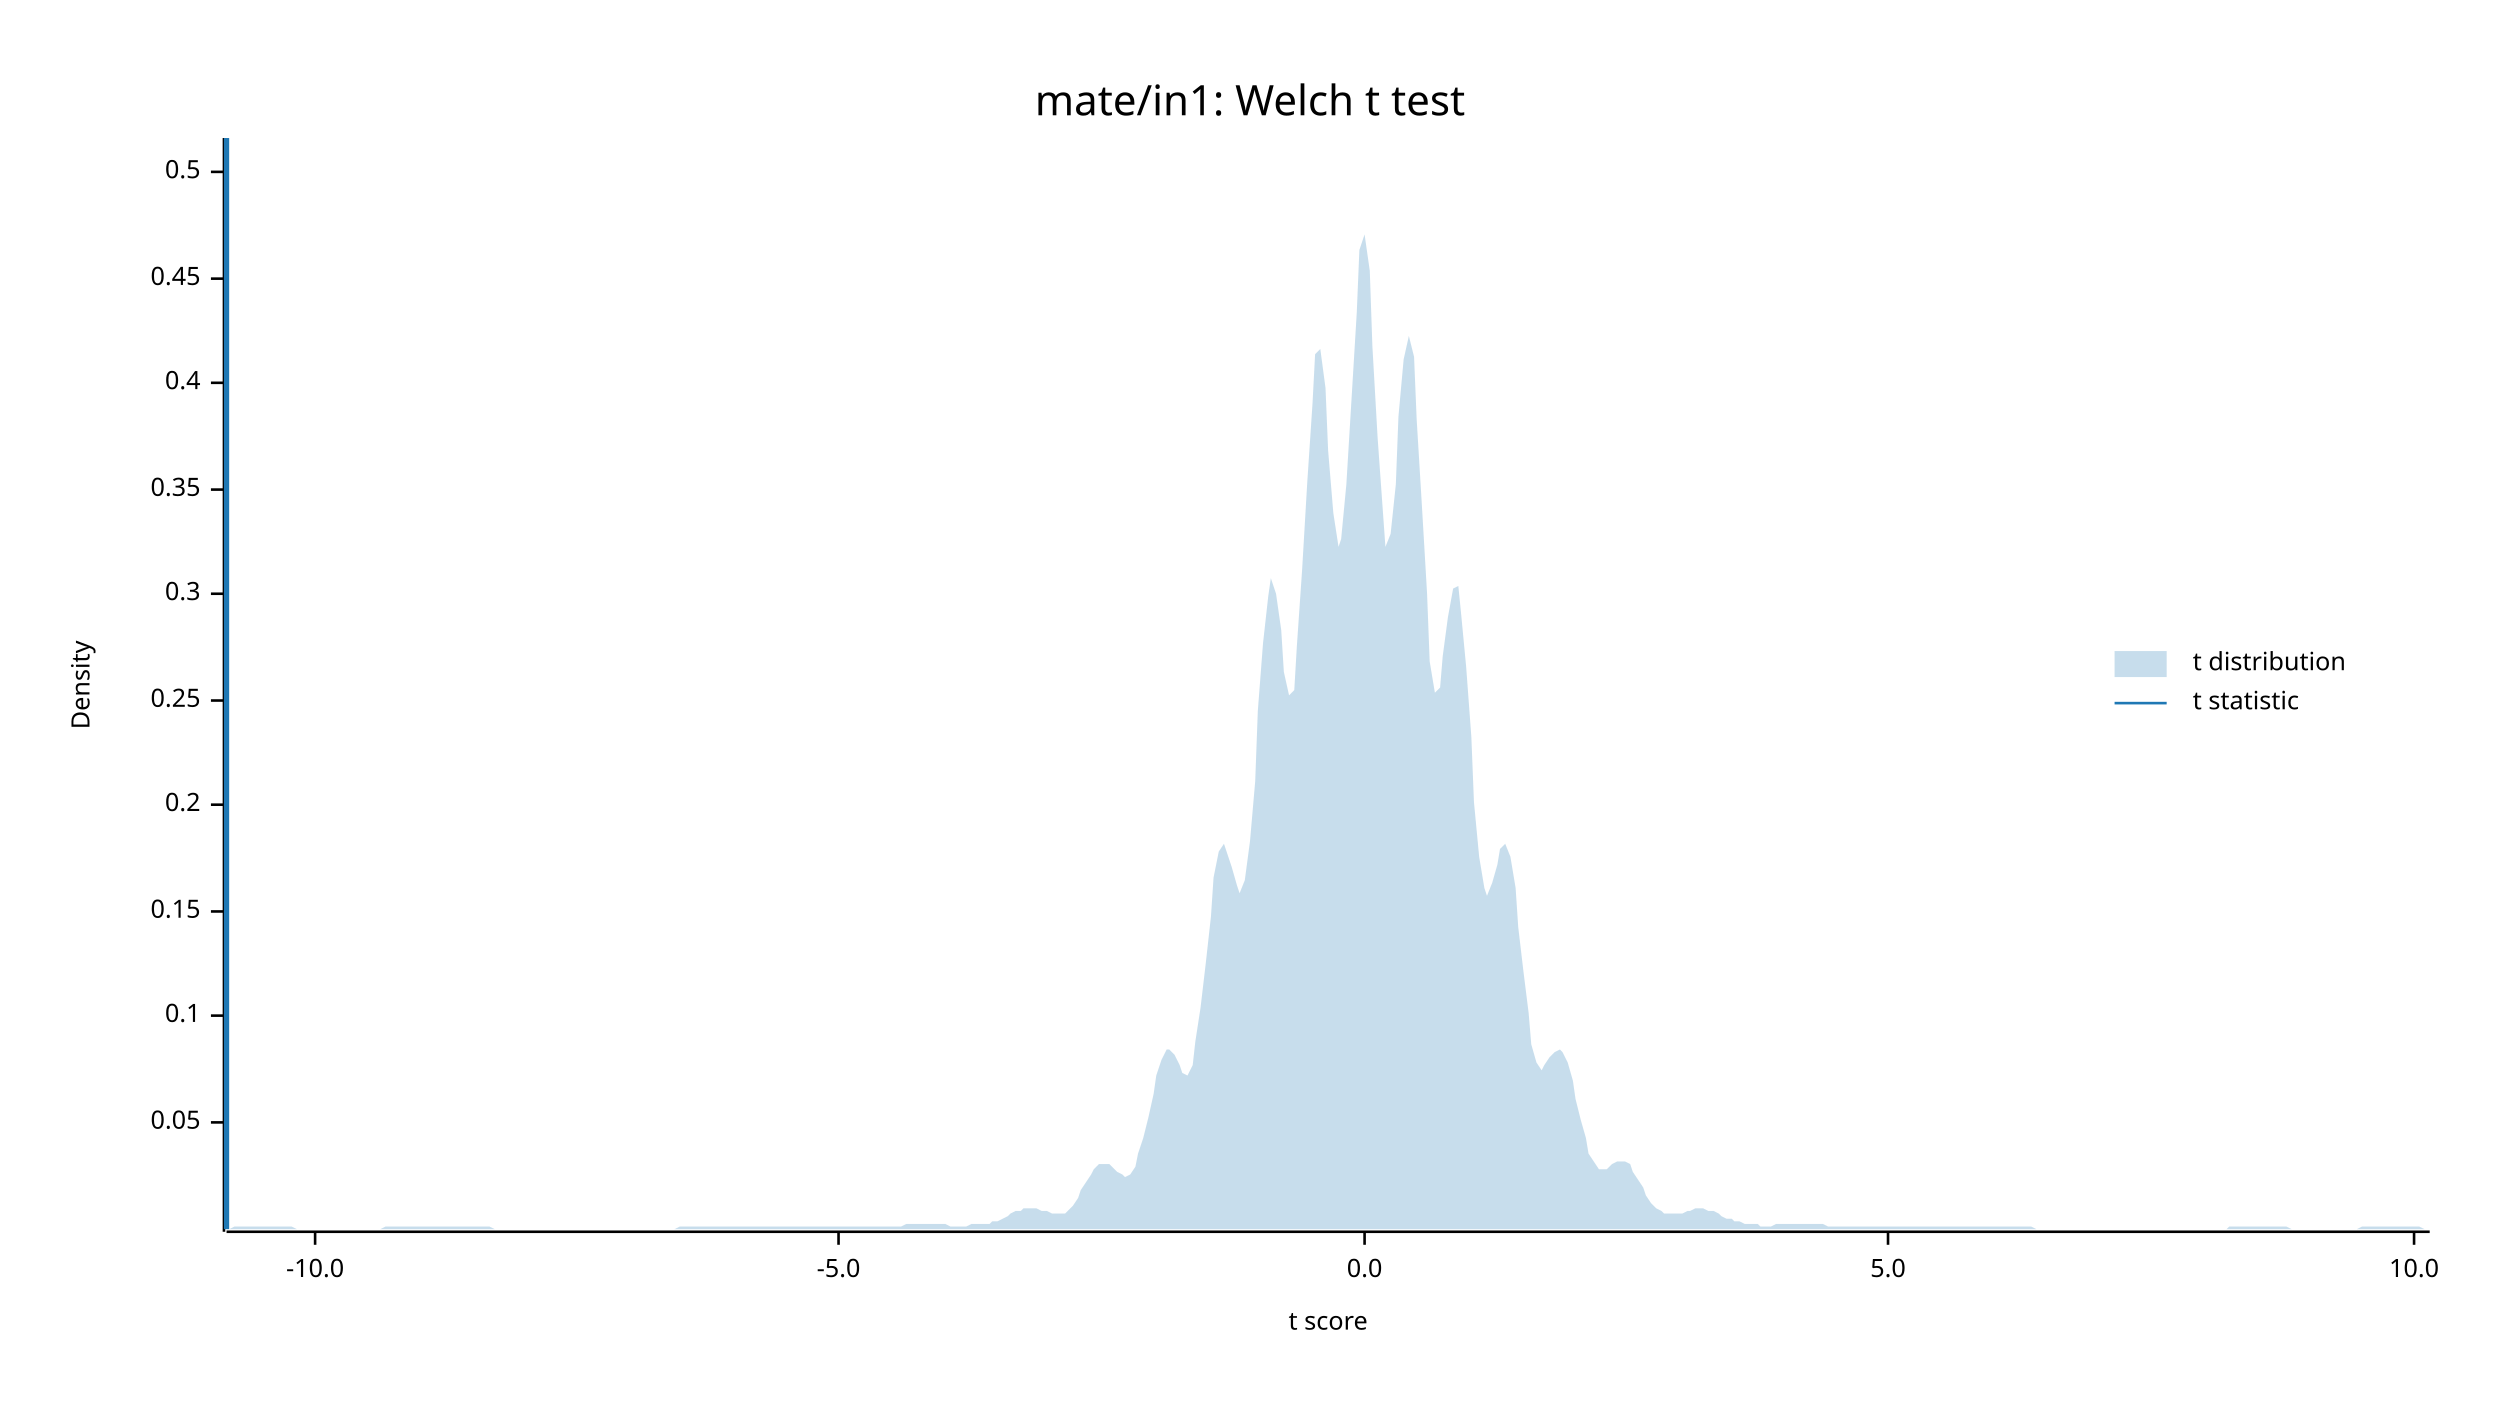
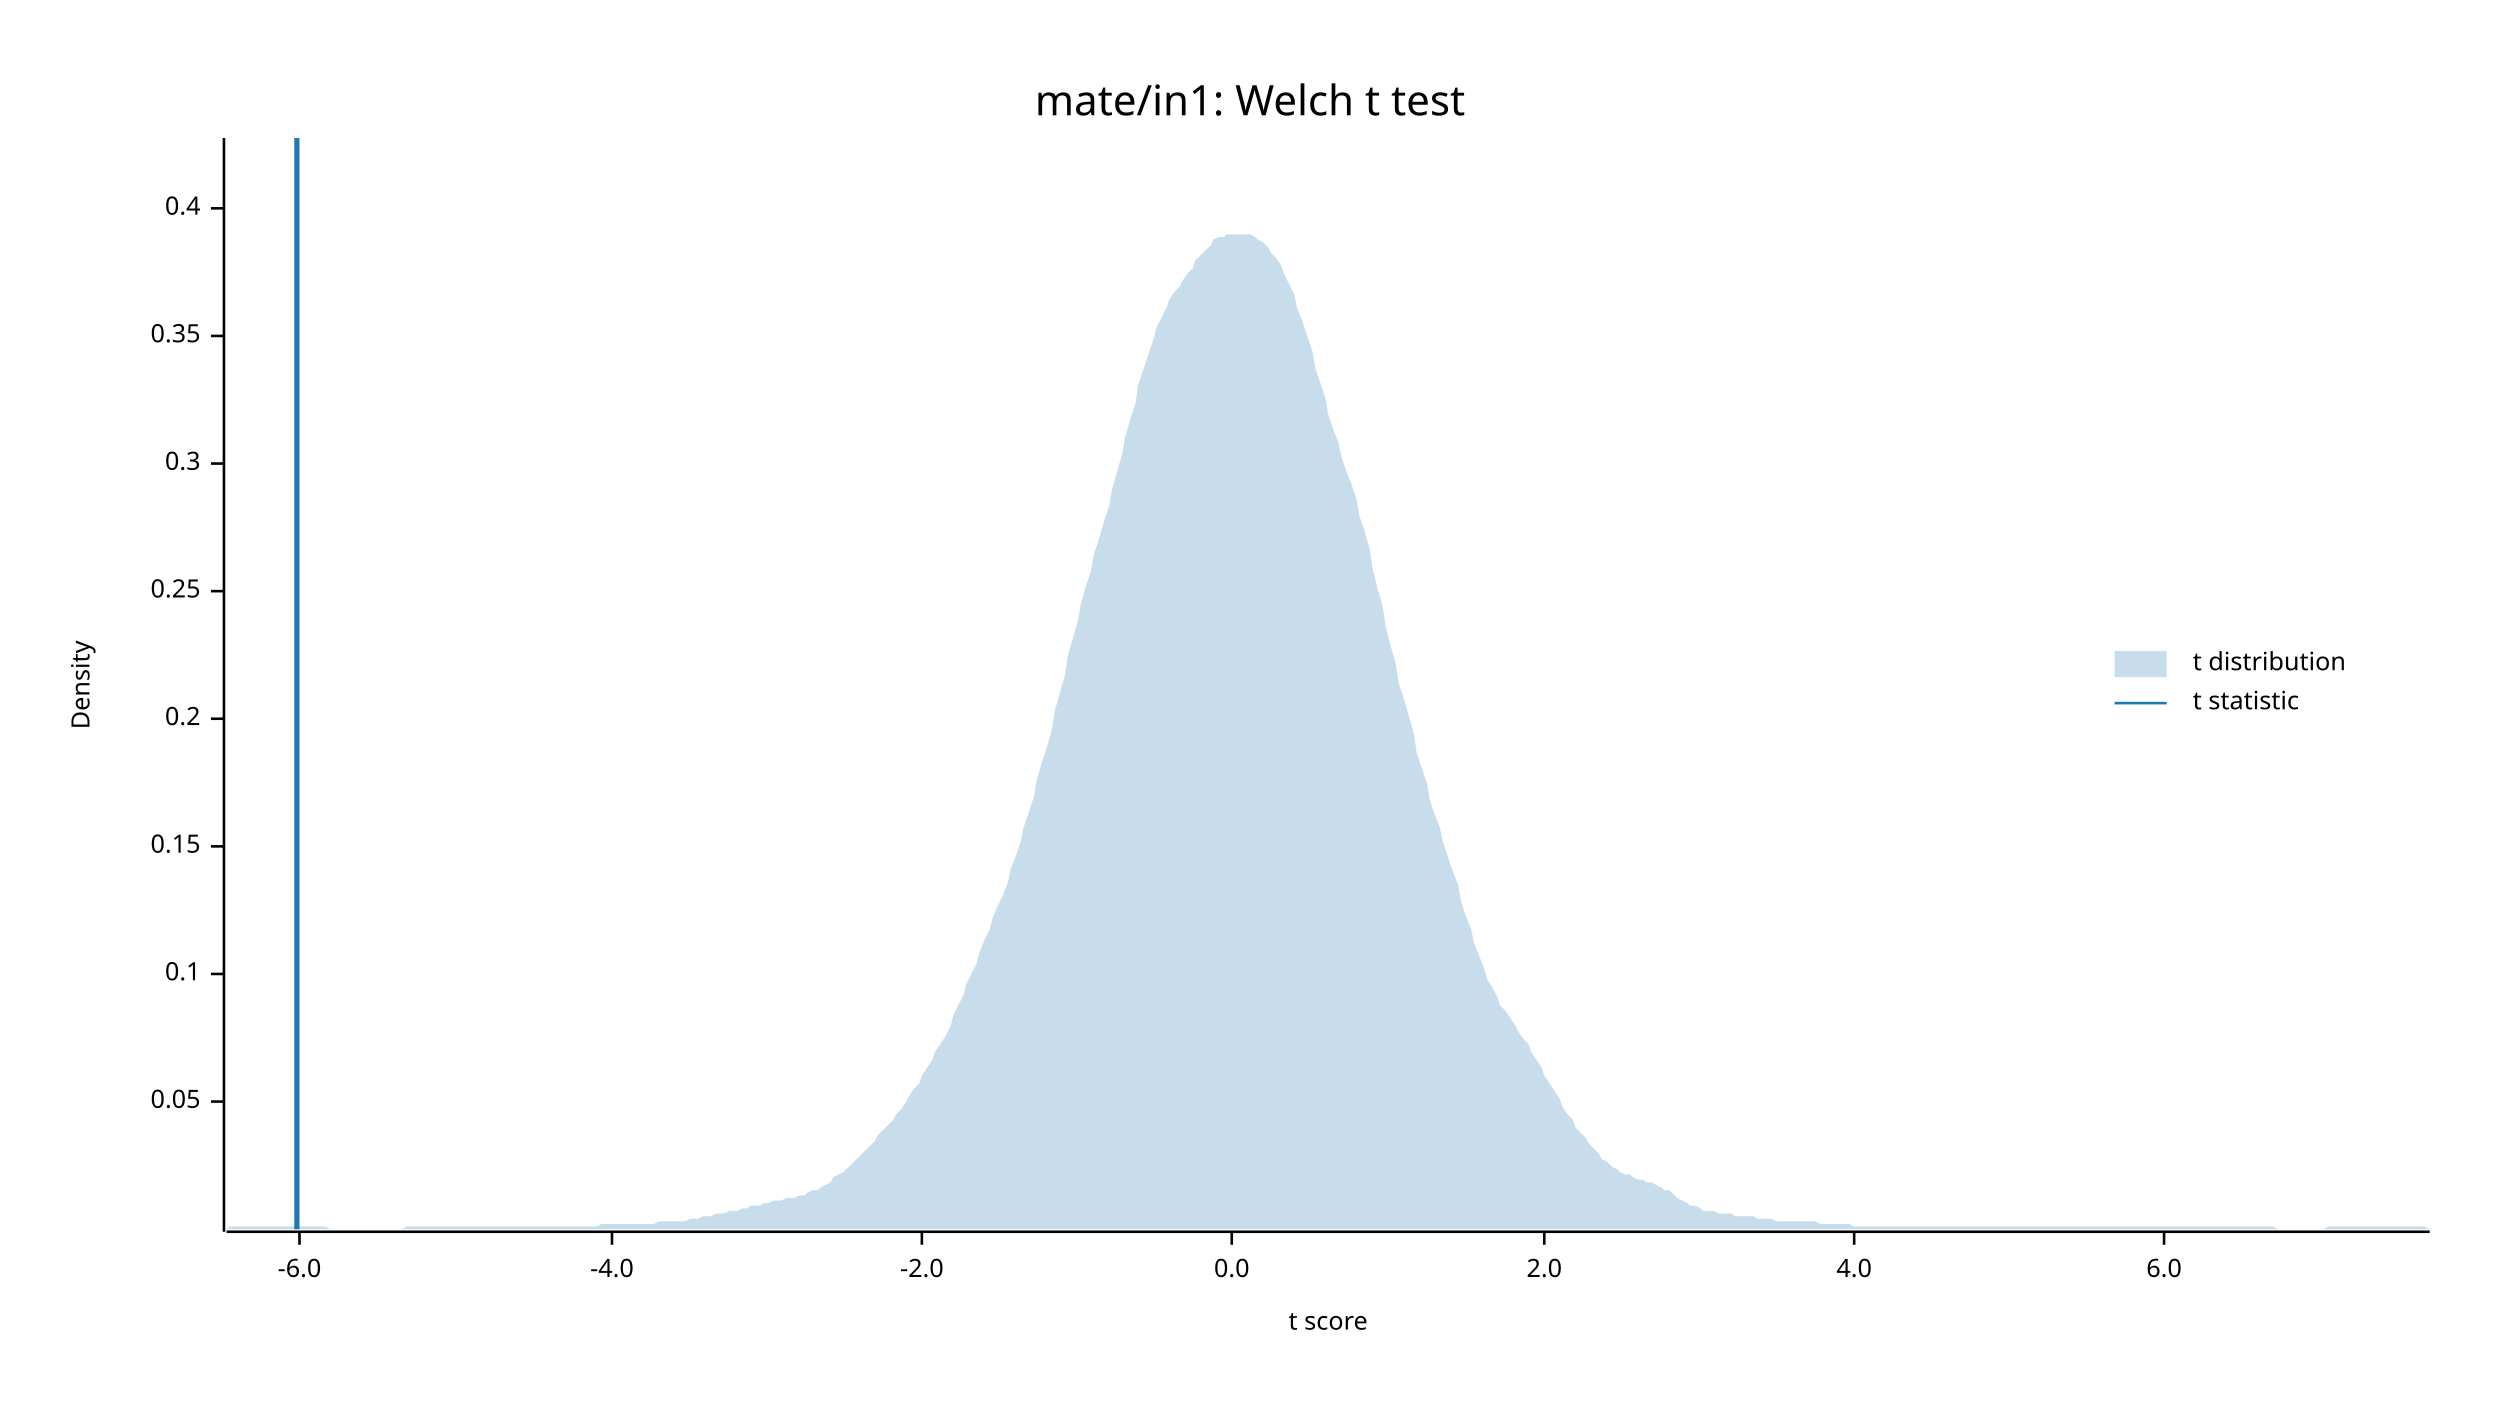
<svg xmlns="http://www.w3.org/2000/svg" width="960" height="540" viewBox="0 0 960 540">
  <text x="480" y="32" dy="0.76em" text-anchor="middle" font-family="sans-serif" font-size="16.129" opacity="1" fill="#000000">
mate/in1: Welch t test
</text>
  <text x="27" y="263" dy="0.76em" text-anchor="middle" font-family="sans-serif" font-size="9.677" opacity="1" fill="#000000" transform="rotate(270, 27, 263)">
Density
</text>
  <text x="510" y="513" dy="-0.5ex" text-anchor="middle" font-family="sans-serif" font-size="9.677" opacity="1" fill="#000000">
t score
</text>
  <polyline fill="none" opacity="1" stroke="#000000" stroke-width="1" points="86,53 86,473 " />
-   <text x="77" y="431" dy="0.5ex" text-anchor="end" font-family="sans-serif" font-size="9.677" opacity="1" fill="#000000">
+   <text x="77" y="423" dy="0.5ex" text-anchor="end" font-family="sans-serif" font-size="9.677" opacity="1" fill="#000000">
0.05
</text>
-   <polyline fill="none" opacity="1" stroke="#000000" stroke-width="1" points="81,431 86,431 " />
-   <text x="77" y="390" dy="0.5ex" text-anchor="end" font-family="sans-serif" font-size="9.677" opacity="1" fill="#000000">
+   <polyline fill="none" opacity="1" stroke="#000000" stroke-width="1" points="81,423 86,423 " />
+   <text x="77" y="374" dy="0.5ex" text-anchor="end" font-family="sans-serif" font-size="9.677" opacity="1" fill="#000000">
0.1
</text>
-   <polyline fill="none" opacity="1" stroke="#000000" stroke-width="1" points="81,390 86,390 " />
-   <text x="77" y="350" dy="0.5ex" text-anchor="end" font-family="sans-serif" font-size="9.677" opacity="1" fill="#000000">
+   <polyline fill="none" opacity="1" stroke="#000000" stroke-width="1" points="81,374 86,374 " />
+   <text x="77" y="325" dy="0.5ex" text-anchor="end" font-family="sans-serif" font-size="9.677" opacity="1" fill="#000000">
0.15
</text>
-   <polyline fill="none" opacity="1" stroke="#000000" stroke-width="1" points="81,350 86,350 " />
-   <text x="77" y="309" dy="0.5ex" text-anchor="end" font-family="sans-serif" font-size="9.677" opacity="1" fill="#000000">
+   <polyline fill="none" opacity="1" stroke="#000000" stroke-width="1" points="81,325 86,325 " />
+   <text x="77" y="276" dy="0.5ex" text-anchor="end" font-family="sans-serif" font-size="9.677" opacity="1" fill="#000000">
0.2
</text>
-   <polyline fill="none" opacity="1" stroke="#000000" stroke-width="1" points="81,309 86,309 " />
-   <text x="77" y="269" dy="0.5ex" text-anchor="end" font-family="sans-serif" font-size="9.677" opacity="1" fill="#000000">
+   <polyline fill="none" opacity="1" stroke="#000000" stroke-width="1" points="81,276 86,276 " />
+   <text x="77" y="227" dy="0.5ex" text-anchor="end" font-family="sans-serif" font-size="9.677" opacity="1" fill="#000000">
0.25
</text>
-   <polyline fill="none" opacity="1" stroke="#000000" stroke-width="1" points="81,269 86,269 " />
-   <text x="77" y="228" dy="0.5ex" text-anchor="end" font-family="sans-serif" font-size="9.677" opacity="1" fill="#000000">
+   <polyline fill="none" opacity="1" stroke="#000000" stroke-width="1" points="81,227 86,227 " />
+   <text x="77" y="178" dy="0.5ex" text-anchor="end" font-family="sans-serif" font-size="9.677" opacity="1" fill="#000000">
0.3
</text>
-   <polyline fill="none" opacity="1" stroke="#000000" stroke-width="1" points="81,228 86,228 " />
-   <text x="77" y="188" dy="0.5ex" text-anchor="end" font-family="sans-serif" font-size="9.677" opacity="1" fill="#000000">
+   <polyline fill="none" opacity="1" stroke="#000000" stroke-width="1" points="81,178 86,178 " />
+   <text x="77" y="129" dy="0.5ex" text-anchor="end" font-family="sans-serif" font-size="9.677" opacity="1" fill="#000000">
0.35
</text>
-   <polyline fill="none" opacity="1" stroke="#000000" stroke-width="1" points="81,188 86,188 " />
-   <text x="77" y="147" dy="0.5ex" text-anchor="end" font-family="sans-serif" font-size="9.677" opacity="1" fill="#000000">
+   <polyline fill="none" opacity="1" stroke="#000000" stroke-width="1" points="81,129 86,129 " />
+   <text x="77" y="80" dy="0.5ex" text-anchor="end" font-family="sans-serif" font-size="9.677" opacity="1" fill="#000000">
0.4
</text>
-   <polyline fill="none" opacity="1" stroke="#000000" stroke-width="1" points="81,147 86,147 " />
-   <text x="77" y="107" dy="0.5ex" text-anchor="end" font-family="sans-serif" font-size="9.677" opacity="1" fill="#000000">
- 0.45
+   <polyline fill="none" opacity="1" stroke="#000000" stroke-width="1" points="81,80 86,80 " />
+   <polyline fill="none" opacity="1" stroke="#000000" stroke-width="1" points="87,473 933,473 " />
+   <text x="115" y="483" dy="0.76em" text-anchor="middle" font-family="sans-serif" font-size="9.677" opacity="1" fill="#000000">
+ -6.0
</text>
-   <polyline fill="none" opacity="1" stroke="#000000" stroke-width="1" points="81,107 86,107 " />
-   <text x="77" y="66" dy="0.5ex" text-anchor="end" font-family="sans-serif" font-size="9.677" opacity="1" fill="#000000">
- 0.5
+   <polyline fill="none" opacity="1" stroke="#000000" stroke-width="1" points="115,473 115,478 " />
+   <text x="235" y="483" dy="0.76em" text-anchor="middle" font-family="sans-serif" font-size="9.677" opacity="1" fill="#000000">
+ -4.0
</text>
-   <polyline fill="none" opacity="1" stroke="#000000" stroke-width="1" points="81,66 86,66 " />
-   <polyline fill="none" opacity="1" stroke="#000000" stroke-width="1" points="87,473 933,473 " />
-   <text x="121" y="483" dy="0.76em" text-anchor="middle" font-family="sans-serif" font-size="9.677" opacity="1" fill="#000000">
- -10.0
+   <polyline fill="none" opacity="1" stroke="#000000" stroke-width="1" points="235,473 235,478 " />
+   <text x="354" y="483" dy="0.76em" text-anchor="middle" font-family="sans-serif" font-size="9.677" opacity="1" fill="#000000">
+ -2.0
</text>
-   <polyline fill="none" opacity="1" stroke="#000000" stroke-width="1" points="121,473 121,478 " />
-   <text x="322" y="483" dy="0.76em" text-anchor="middle" font-family="sans-serif" font-size="9.677" opacity="1" fill="#000000">
- -5.0
- </text>
-   <polyline fill="none" opacity="1" stroke="#000000" stroke-width="1" points="322,473 322,478 " />
-   <text x="524" y="483" dy="0.76em" text-anchor="middle" font-family="sans-serif" font-size="9.677" opacity="1" fill="#000000">
+   <polyline fill="none" opacity="1" stroke="#000000" stroke-width="1" points="354,473 354,478 " />
+   <text x="473" y="483" dy="0.76em" text-anchor="middle" font-family="sans-serif" font-size="9.677" opacity="1" fill="#000000">
0.0
</text>
-   <polyline fill="none" opacity="1" stroke="#000000" stroke-width="1" points="524,473 524,478 " />
-   <text x="725" y="483" dy="0.76em" text-anchor="middle" font-family="sans-serif" font-size="9.677" opacity="1" fill="#000000">
- 5.0
+   <polyline fill="none" opacity="1" stroke="#000000" stroke-width="1" points="473,473 473,478 " />
+   <text x="593" y="483" dy="0.76em" text-anchor="middle" font-family="sans-serif" font-size="9.677" opacity="1" fill="#000000">
+ 2.0
</text>
-   <polyline fill="none" opacity="1" stroke="#000000" stroke-width="1" points="725,473 725,478 " />
-   <text x="927" y="483" dy="0.76em" text-anchor="middle" font-family="sans-serif" font-size="9.677" opacity="1" fill="#000000">
- 10.0
+   <polyline fill="none" opacity="1" stroke="#000000" stroke-width="1" points="593,473 593,478 " />
+   <text x="712" y="483" dy="0.76em" text-anchor="middle" font-family="sans-serif" font-size="9.677" opacity="1" fill="#000000">
+ 4.0
</text>
-   <polyline fill="none" opacity="1" stroke="#000000" stroke-width="1" points="927,473 927,478 " />
-   <polygon opacity="0.25" fill="#1F78B4" points="87,472 88,472 90,471 92,471 93,471 95,471 97,471 98,471 100,471 102,471 103,471 105,471 107,471 109,471 110,471 112,471 114,472 115,472 117,472 119,472 120,472 122,472 124,472 125,472 127,472 129,472 131,472 132,472 134,472 136,472 137,472 139,472 141,472 142,472 144,472 146,472 148,471 149,471 151,471 153,471 154,471 156,471 158,471 159,471 161,471 163,471 164,471 166,471 168,471 170,471 171,471 173,471 175,471 176,471 178,471 180,471 181,471 183,471 185,471 187,471 188,471 190,472 192,472 193,472 195,472 197,472 198,472 200,472 202,472 203,472 205,472 207,472 209,472 210,472 212,472 214,472 215,472 217,472 219,472 220,472 222,472 224,472 226,472 227,472 229,472 231,472 232,472 234,472 236,472 237,472 239,472 241,472 242,472 244,472 246,472 248,472 249,472 251,472 253,472 254,472 256,472 258,472 259,472 261,471 263,471 265,471 266,471 268,471 270,471 271,471 273,471 275,471 276,471 278,471 280,471 281,471 283,471 285,471 287,471 288,471 290,471 292,471 293,471 295,471 297,471 298,471 300,471 302,471 304,471 305,471 307,471 309,471 310,471 312,471 314,471 315,471 317,471 319,471 320,471 322,471 324,471 326,471 327,471 329,471 331,471 332,471 334,471 336,471 337,471 339,471 341,471 343,471 344,471 346,471 348,470 349,470 351,470 353,470 354,470 356,470 358,470 359,470 361,470 363,470 365,471 366,471 368,471 370,471 371,471 373,470 375,470 376,470 378,470 380,470 381,469 383,469 385,468 387,467 388,466 390,465 392,465 393,464 395,464 397,464 398,464 400,465 402,465 404,466 405,466 407,466 409,466 410,465 412,463 414,460 415,457 417,454 419,451 420,449 422,447 424,447 426,447 427,448 429,450 431,451 432,452 434,451 436,448 437,443 439,437 441,429 443,420 444,413 446,407 448,403 449,403 451,405 453,409 454,412 456,413 458,409 459,400 461,387 463,370 465,352 466,337 468,327 470,324 471,327 473,333 475,340 476,343 478,338 480,323 482,300 483,273 485,247 487,229 488,222 490,228 492,242 493,258 495,267 497,265 498,248 500,219 502,185 504,155 505,136 507,134 509,149 510,173 512,197 514,210 515,207 517,186 519,153 521,120 522,96 524,90 526,104 527,133 529,168 531,196 532,210 534,205 536,186 537,160 539,138 541,129 543,137 544,161 546,194 548,228 549,254 551,266 553,264 554,252 556,237 558,226 560,225 561,235 563,256 565,283 566,308 568,329 570,341 571,344 573,339 575,332 576,326 578,324 580,329 582,341 583,356 585,373 587,389 588,401 590,408 592,411 593,409 595,406 597,404 599,403 600,404 602,408 604,415 605,422 607,430 609,437 610,443 612,446 614,449 615,449 617,449 619,447 621,446 622,446 624,446 626,447 627,450 629,453 631,456 632,459 634,462 636,464 638,465 639,466 641,466 643,466 644,466 646,466 648,465 649,465 651,464 653,464 654,464 656,465 658,465 660,466 661,467 663,468 665,468 666,469 668,469 670,470 671,470 673,470 675,470 676,471 678,471 680,471 682,470 683,470 685,470 687,470 688,470 690,470 692,470 693,470 695,470 697,470 699,470 700,470 702,471 704,471 705,471 707,471 709,471 710,471 712,471 714,471 715,471 717,471 719,471 721,471 722,471 724,471 726,471 727,471 729,471 731,471 732,471 734,471 736,471 738,471 739,471 741,471 743,471 744,471 746,471 748,471 749,471 751,471 753,471 754,471 756,471 758,471 760,471 761,471 763,471 765,471 766,471 768,471 770,471 771,471 773,471 775,471 777,471 778,471 780,471 782,472 783,472 785,472 787,472 788,472 790,472 792,472 793,472 795,472 797,472 799,472 800,472 802,472 804,472 805,472 807,472 809,472 810,472 812,472 814,472 816,472 817,472 819,472 821,472 822,472 824,472 826,472 827,472 829,472 831,472 832,472 834,472 836,472 838,472 839,472 841,472 843,472 844,472 846,472 848,472 849,472 851,472 853,472 855,472 856,471 858,471 860,471 861,471 863,471 865,471 866,471 868,471 870,471 871,471 873,471 875,471 877,471 878,471 880,472 882,472 883,472 885,472 887,472 888,472 890,472 892,472 894,472 895,472 897,472 899,472 900,472 902,472 904,472 905,472 907,471 909,471 910,471 912,471 914,471 916,471 917,471 919,471 921,471 922,471 924,471 926,471 927,471 929,471 931,472 933,472 933,472 87,472 " />
-   <polyline fill="none" opacity="1" stroke="#1F78B4" stroke-width="2" points="87,472 87,53 " />
+   <polyline fill="none" opacity="1" stroke="#000000" stroke-width="1" points="712,473 712,478 " />
+   <text x="831" y="483" dy="0.76em" text-anchor="middle" font-family="sans-serif" font-size="9.677" opacity="1" fill="#000000">
+ 6.0
+ </text>
+   <polyline fill="none" opacity="1" stroke="#000000" stroke-width="1" points="831,473 831,478 " />
+   <polygon opacity="0.25" fill="#1F78B4" points="87,472 88,471 90,471 92,471 93,471 95,471 97,471 98,471 100,471 102,471 103,471 105,471 107,471 109,471 110,471 112,471 114,471 115,471 117,471 119,471 120,471 122,471 124,471 125,471 127,472 129,472 131,472 132,472 134,472 136,472 137,472 139,472 141,472 142,472 144,472 146,472 148,472 149,472 151,472 153,472 154,472 156,471 158,471 159,471 161,471 163,471 164,471 166,471 168,471 170,471 171,471 173,471 175,471 176,471 178,471 180,471 181,471 183,471 185,471 187,471 188,471 190,471 192,471 193,471 195,471 197,471 198,471 200,471 202,471 203,471 205,471 207,471 209,471 210,471 212,471 214,471 215,471 217,471 219,471 220,471 222,471 224,471 226,471 227,471 229,471 231,470 232,470 234,470 236,470 237,470 239,470 241,470 242,470 244,470 246,470 248,470 249,470 251,470 253,469 254,469 256,469 258,469 259,469 261,469 263,469 265,468 266,468 268,468 270,467 271,467 273,467 275,466 276,466 278,466 280,465 281,465 283,465 285,464 287,464 288,463 290,463 292,463 293,462 295,462 297,461 298,461 300,461 302,460 304,460 305,460 307,459 309,459 310,458 312,457 314,457 315,456 317,455 319,454 320,452 322,451 324,450 326,448 327,447 329,445 331,443 332,442 334,440 336,438 337,436 339,434 341,432 343,430 344,428 346,426 348,423 349,421 351,418 353,416 354,413 356,410 358,407 359,404 361,401 363,398 365,394 366,390 368,386 370,382 371,378 373,374 375,370 376,366 378,361 380,357 381,353 383,348 385,344 387,339 388,334 390,329 392,323 393,318 395,312 397,306 398,300 400,293 402,287 404,280 405,273 407,266 409,259 410,252 412,245 414,238 415,232 417,225 419,219 420,213 422,207 424,200 426,194 427,188 429,181 431,174 432,168 434,161 436,155 437,148 439,142 441,136 443,130 444,126 446,122 448,118 449,115 451,112 453,110 454,108 456,105 458,103 459,100 461,98 463,96 465,94 466,92 468,91 470,91 471,90 473,90 475,90 476,90 478,90 480,90 482,91 483,92 485,93 487,95 488,97 490,99 492,102 493,105 495,109 497,113 498,118 500,123 502,129 504,135 505,141 507,147 509,153 510,159 512,165 514,170 515,175 517,181 519,186 521,192 522,198 524,204 526,211 527,218 529,226 531,233 532,240 534,248 536,255 537,262 539,268 541,275 543,282 544,289 546,295 548,301 549,307 551,313 553,318 554,323 556,329 558,335 560,340 561,346 563,352 565,357 566,362 568,367 570,372 571,376 573,379 575,383 576,386 578,388 580,391 582,394 583,396 585,399 587,401 588,404 590,407 592,410 593,413 595,416 597,419 599,422 600,425 602,428 604,430 605,433 607,435 609,437 610,439 612,441 614,443 615,445 617,446 619,448 621,449 622,450 624,451 626,451 627,452 629,453 631,453 632,454 634,454 636,455 638,456 639,457 641,457 643,459 644,460 646,461 648,462 649,463 651,463 653,464 654,465 656,465 658,465 660,466 661,466 663,466 665,466 666,467 668,467 670,467 671,467 673,467 675,468 676,468 678,468 680,468 682,469 683,469 685,469 687,469 688,469 690,469 692,469 693,469 695,469 697,469 699,470 700,470 702,470 704,470 705,470 707,470 709,470 710,470 712,471 714,471 715,471 717,471 719,471 721,471 722,471 724,471 726,471 727,471 729,471 731,471 732,471 734,471 736,471 738,471 739,471 741,471 743,471 744,471 746,471 748,471 749,471 751,471 753,471 754,471 756,471 758,471 760,471 761,471 763,471 765,471 766,471 768,471 770,471 771,471 773,471 775,471 777,471 778,471 780,471 782,471 783,471 785,471 787,471 788,471 790,471 792,471 793,471 795,471 797,471 799,471 800,471 802,471 804,471 805,471 807,471 809,471 810,471 812,471 814,471 816,471 817,471 819,471 821,471 822,471 824,471 826,471 827,471 829,471 831,471 832,471 834,471 836,471 838,471 839,471 841,471 843,471 844,471 846,471 848,471 849,471 851,471 853,471 855,471 856,471 858,471 860,471 861,471 863,471 865,471 866,471 868,471 870,471 871,471 873,471 875,472 877,472 878,472 880,472 882,472 883,472 885,472 887,472 888,472 890,472 892,472 894,471 895,471 897,471 899,471 900,471 902,471 904,471 905,471 907,471 909,471 910,471 912,471 914,471 916,471 917,471 919,471 921,471 922,471 924,471 926,471 927,471 929,471 931,471 933,472 933,472 87,472 " />
+   <polyline fill="none" opacity="1" stroke="#1F78B4" stroke-width="2" points="114,472 114,53 " />
  <text x="842" y="250" dy="0.76em" text-anchor="start" font-family="sans-serif" font-size="9.677" opacity="1" fill="#000000">
t distribution
</text>
  <text x="842" y="265" dy="0.76em" text-anchor="start" font-family="sans-serif" font-size="9.677" opacity="1" fill="#000000">
t statistic
</text>
  <rect x="812" y="250" width="20" height="10" opacity="0.25" fill="#1F78B4" stroke="none" />
  <polyline fill="none" opacity="1" stroke="#1F78B4" stroke-width="1" points="812,270 832,270 " />
</svg>
